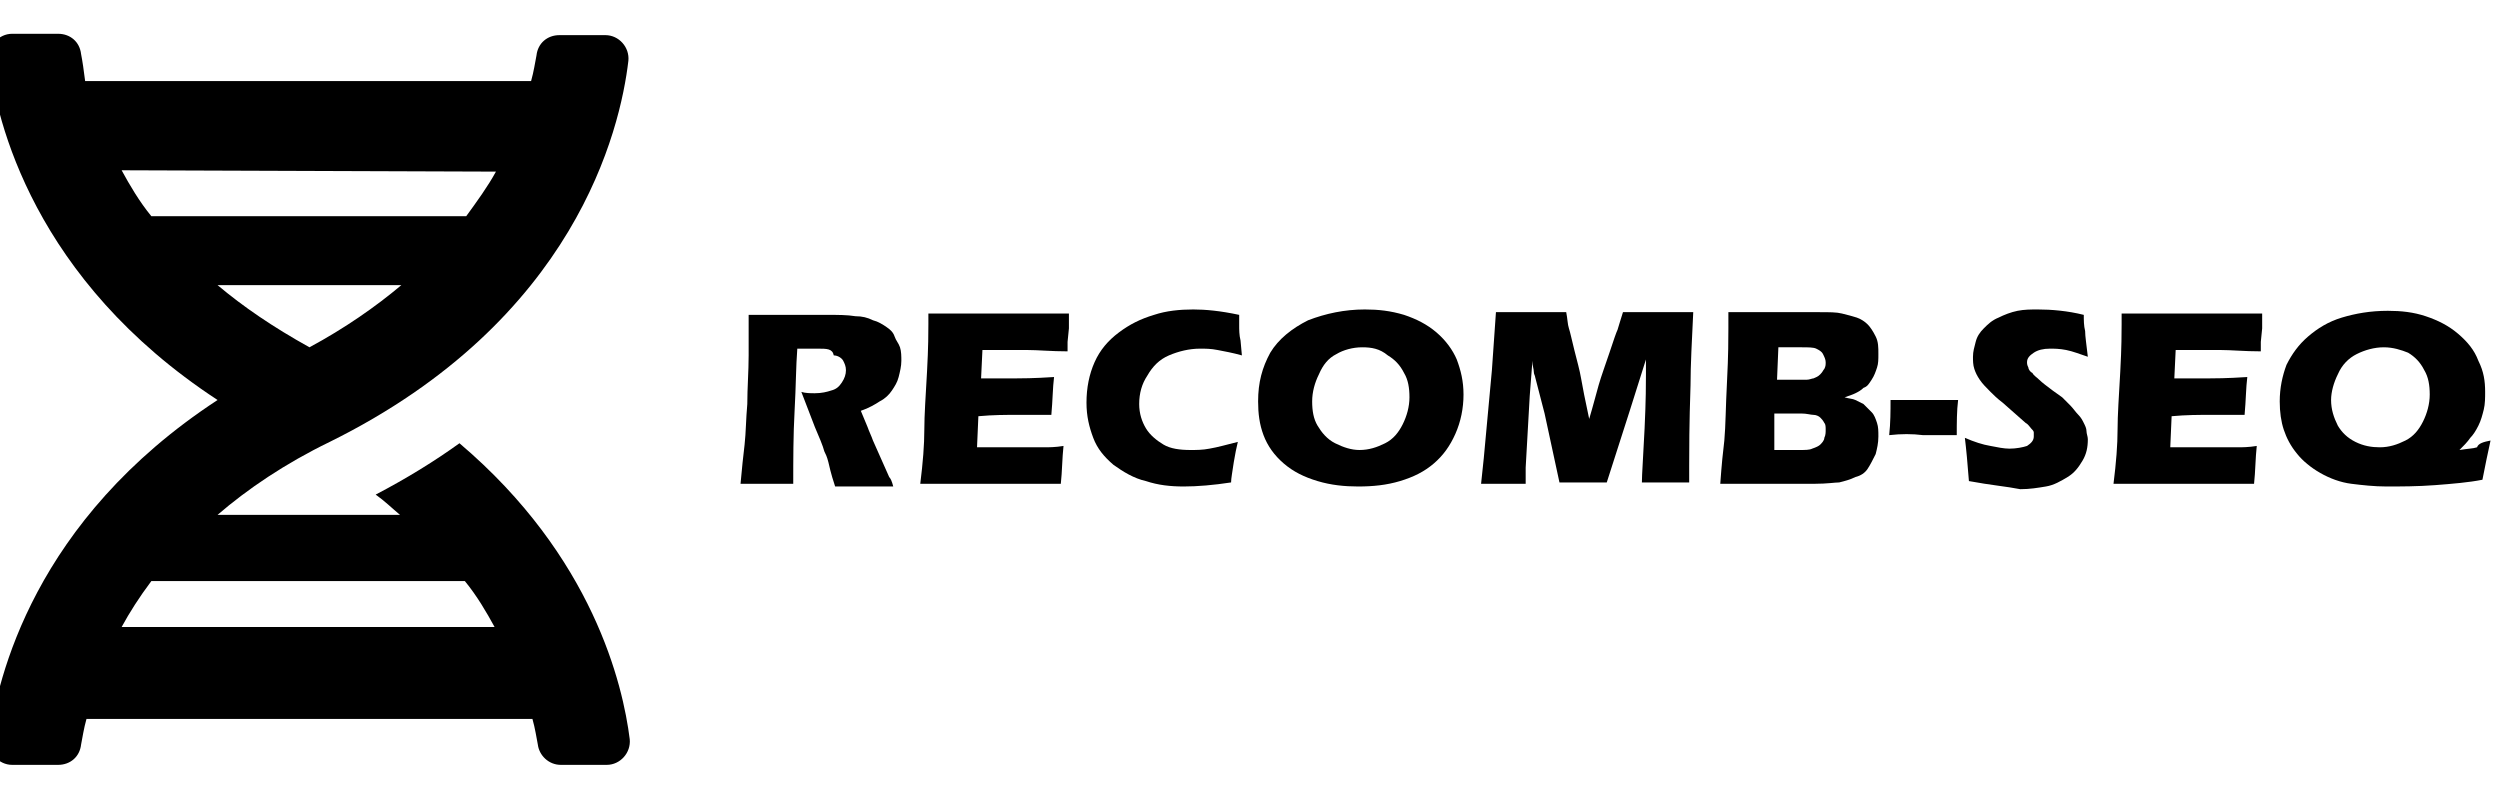
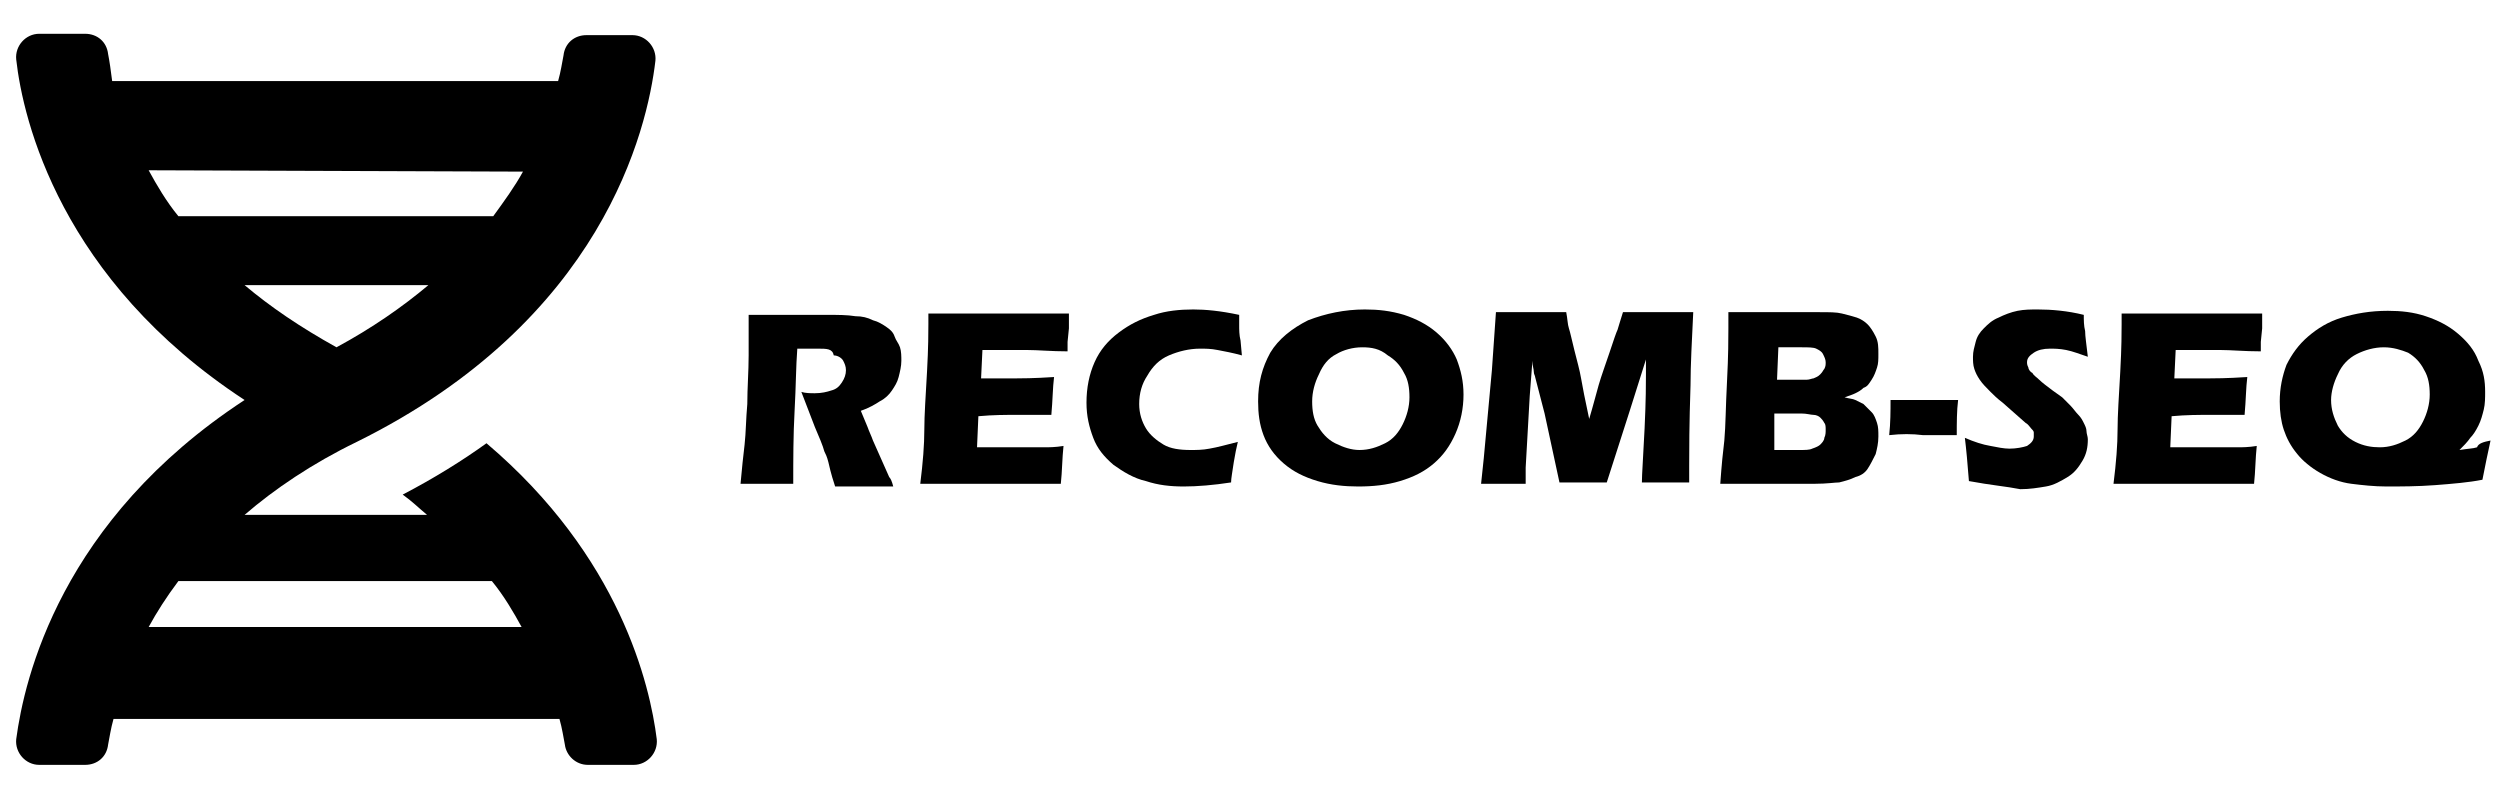
<svg xmlns="http://www.w3.org/2000/svg" version="1.1" id="Layer_1" x="0px" y="0px" width="185px" height="60px" viewBox="0 0 185 60" enable-background="new 0 0 185 60" xml:space="preserve">
+   <defs id="defs19" />
  <g id="g38">
-     <g id="g4">
-       <path d="M-0.8,54.7c-0.1,1,0.7,1.9,1.7,1.9h3.4c0.9,0,1.6-0.6,1.7-1.5c0.1-0.5,0.2-1.2,0.4-1.9h33c0.2,0.7,0.3,1.4,0.4,1.9    c0.1,0.8,0.8,1.5,1.7,1.5h3.4c1,0,1.8-0.9,1.7-1.9c-0.5-4-2.7-13.5-12.6-21.9c-1.8,1.3-3.9,2.6-6.2,3.8c0.7,0.5,1.2,1,1.8,1.5    H16.1c2.2-1.9,5-3.8,8.3-5.4c18.2-9,21.5-23.1,22.1-28.2c0.1-1-0.7-1.9-1.7-1.9h-3.4c-0.9,0-1.6,0.6-1.7,1.5    c-0.1,0.5-0.2,1.2-0.4,1.9h-33C6.2,5.2,6.1,4.5,6,4C5.9,3.1,5.2,2.5,4.3,2.5H0.9c-1,0-1.8,0.9-1.7,1.9c0.5,4.5,3.3,16.3,16.9,25.2    C2.5,38.5-0.2,50.2-0.8,54.7z M22.9,25.7c-2.7-1.5-4.9-3-6.8-4.6h13.6C27.8,22.7,25.5,24.3,22.9,25.7z M36.7,12.7    c-0.6,1.1-1.4,2.2-2.2,3.3H11.2c-0.9-1.1-1.6-2.3-2.2-3.4L36.7,12.7z M9,46.4c0.6-1.1,1.3-2.2,2.2-3.4h23.2    c0.9,1.1,1.6,2.3,2.2,3.4H9z" id="path2" />
+     <g id="g4" transform="translate(2)">
+       <path d="m -0.8,54.7 c -0.1,1 0.7,1.9 1.7,1.9 H 4.3 C 5.2,56.6 5.9,56 6,55.1 6.1,54.6 6.2,53.9 6.4,53.2 h 33 c 0.2,0.7 0.3,1.4 0.4,1.9 0.1,0.8 0.8,1.5 1.7,1.5 h 3.4 c 1,0 1.8,-0.9 1.7,-1.9 -0.5,-4 -2.7,-13.5 -12.6,-21.9 -1.8,1.3 -3.9,2.6 -6.2,3.8 0.7,0.5 1.2,1 1.8,1.5 H 16.1 c 2.2,-1.9 5,-3.8 8.3,-5.4 C 42.6,23.7 45.9,9.6 46.5,4.5 46.6,3.5 45.8,2.6 44.8,2.6 H 41.4 C 40.5,2.6 39.8,3.2 39.7,4.1 39.6,4.6 39.5,5.3 39.3,6 H 6.3 C 6.2,5.2 6.1,4.5 6,4 5.9,3.1 5.2,2.5 4.3,2.5 H 0.9 c -1,0 -1.8,0.9 -1.7,1.9 0.5,4.5 3.3,16.3 16.9,25.2 C 2.5,38.5 -0.2,50.2 -0.8,54.7 Z m 23.7,-29 c -2.7,-1.5 -4.9,-3 -6.8,-4.6 h 13.6 c -1.9,1.6 -4.2,3.2 -6.8,4.6 z m 13.8,-13 c -0.6,1.1 -1.4,2.2 -2.2,3.3 H 11.2 C 10.3,14.9 9.6,13.7 9,12.6 Z M 9,46.4 c 0.6,-1.1 1.3,-2.2 2.2,-3.4 h 23.2 c 0.9,1.1 1.6,2.3 2.2,3.4 z" id="path2" />
    </g>
    <g id="g26" transform="translate(0,10.8)">
      <path d="m 54.8,25 c 0.1,-1.1 0.2,-2.1 0.3,-2.9 0.1,-0.9 0.1,-1.9 0.2,-3 0,-1.2 0.1,-2.4 0.1,-3.6 0,-1.3 0,-2.3 0,-3 0.8,0 1.4,0 1.9,0 0.5,0 1.1,0 1.8,0 0.7,0 1.4,0 2.1,0 0.8,0 1.5,0 2.1,0.1 0.5,0 0.9,0.1 1.3,0.3 0.4,0.1 0.7,0.3 1,0.5 0.3,0.2 0.5,0.4 0.6,0.7 0.1,0.3 0.3,0.5 0.4,0.8 0.1,0.3 0.1,0.7 0.1,1 0,0.4 -0.1,0.8 -0.2,1.2 -0.1,0.4 -0.3,0.7 -0.5,1 -0.2,0.3 -0.5,0.6 -0.9,0.8 -0.3,0.2 -0.8,0.5 -1.4,0.7 l 0.5,1.2 c 0.1,0.3 0.3,0.7 0.4,1 l 1.2,2.7 c 0.1,0.1 0.2,0.3 0.3,0.7 -1,0 -1.7,0 -2.1,0 -0.4,0 -1.2,0 -2.2,0 C 61.7,24.9 61.5,24.3 61.3,23.4 61.2,23 61.1,22.8 61,22.6 60.9,22.2 60.6,21.5 60.3,20.8 l -1,-2.6 c 0.3,0.1 0.7,0.1 1,0.1 0.5,0 0.9,-0.1 1.2,-0.2 0.4,-0.1 0.6,-0.3 0.8,-0.6 0.2,-0.3 0.3,-0.6 0.3,-0.9 0,-0.3 -0.1,-0.5 -0.2,-0.7 C 62.3,15.7 62,15.5 61.7,15.5 61.6,15 61.2,15 60.5,15 c -0.2,0 -0.4,0 -0.7,0 -0.2,0 -0.5,0 -0.8,0 -0.1,1.3 -0.1,2.8 -0.2,4.6 -0.1,1.8 -0.1,3.6 -0.1,5.4 -1,0 -1.7,0 -2,0 -0.4,0 -1,0 -1.9,0 z" id="path6" />
      <path d="m 68.1,25 c 0.2,-1.6 0.3,-2.9 0.3,-4 0,-1.1 0.1,-2.5 0.2,-4.3 0.1,-1.8 0.1,-3 0.1,-3.5 v -0.8 c 1.5,0 3.2,0 5.3,0 1.9,0 3.6,0 5.1,0 v 0.3 c 0,0.1 0,0.3 0,0.8 l -0.1,1 c 0,0.2 0,0.4 0,0.7 -1.2,0 -2.2,-0.1 -3,-0.1 -0.9,0 -1.5,0 -1.8,0 -0.3,0 -0.8,0 -1.5,0 l -0.1,2.1 c 0.7,0 1.6,0 2.6,0 0.3,0 1.3,0 2.8,-0.1 -0.1,0.8 -0.1,1.7 -0.2,2.8 -1.1,0 -1.9,0 -2.5,0 -0.9,0 -1.8,0 -2.9,0.1 l -0.1,2.3 h 1.1 c 0.3,0 1,0 2,0 h 1.9 c 0.3,0 0.8,0 1.4,-0.1 -0.1,0.9 -0.1,1.9 -0.2,2.8 -1.5,0 -3.2,0 -5,0 h -4.1 z" id="path8" />
      <path d="m 91.6,21.9 c -0.1,0.4 -0.2,0.9 -0.3,1.5 -0.1,0.7 -0.2,1.2 -0.2,1.5 -1.3,0.2 -2.5,0.3 -3.5,0.3 -1,0 -1.9,-0.1 -2.8,-0.4 -0.9,-0.2 -1.7,-0.7 -2.4,-1.2 -0.7,-0.6 -1.2,-1.2 -1.5,-2 -0.3,-0.8 -0.5,-1.6 -0.5,-2.6 0,-1.1 0.2,-2.1 0.6,-3 0.4,-0.9 1,-1.6 1.8,-2.2 0.8,-0.6 1.6,-1 2.6,-1.3 0.9,-0.3 1.9,-0.4 2.9,-0.4 0.9,0 2,0.1 3.4,0.4 v 0.8 c 0,0.3 0,0.7 0.1,1.1 l 0.1,1.1 C 91.2,15.3 90.6,15.2 90.1,15.1 89.6,15 89.2,15 88.8,15 c -0.8,0 -1.6,0.2 -2.3,0.5 -0.7,0.3 -1.2,0.8 -1.6,1.5 -0.4,0.6 -0.6,1.3 -0.6,2.1 0,0.7 0.2,1.3 0.5,1.8 0.3,0.5 0.8,0.9 1.3,1.2 0.5,0.3 1.2,0.4 2,0.4 0.4,0 0.9,0 1.4,-0.1 0.6,-0.1 1.3,-0.3 2.1,-0.5 z" id="path10" />
      <path d="m 101,12.1 c 1,0 1.9,0.1 2.9,0.4 0.9,0.3 1.7,0.7 2.4,1.3 0.7,0.6 1.2,1.3 1.5,2 0.3,0.8 0.5,1.6 0.5,2.6 0,1 -0.2,2 -0.6,2.9 -0.4,0.9 -0.9,1.6 -1.6,2.2 -0.7,0.6 -1.5,1 -2.5,1.3 -1,0.3 -2,0.4 -3.1,0.4 -1,0 -2,-0.1 -3,-0.4 -1,-0.3 -1.8,-0.7 -2.5,-1.3 -0.7,-0.6 -1.2,-1.3 -1.5,-2.1 -0.3,-0.8 -0.4,-1.6 -0.4,-2.5 0,-1.4 0.3,-2.5 0.9,-3.6 0.6,-1 1.6,-1.8 2.8,-2.4 1.3,-0.5 2.7,-0.8 4.2,-0.8 z m -0.2,2.8 c -0.7,0 -1.4,0.2 -1.9,0.5 -0.6,0.3 -1,0.8 -1.3,1.5 -0.3,0.6 -0.5,1.3 -0.5,2 0,0.7 0.1,1.3 0.4,1.8 0.3,0.5 0.7,1 1.3,1.3 0.6,0.3 1.2,0.5 1.8,0.5 0.7,0 1.3,-0.2 1.9,-0.5 0.6,-0.3 1,-0.8 1.3,-1.4 0.3,-0.6 0.5,-1.3 0.5,-2 0,-0.7 -0.1,-1.3 -0.4,-1.8 -0.3,-0.6 -0.7,-1 -1.2,-1.3 -0.6,-0.5 -1.2,-0.6 -1.9,-0.6 z" id="path12" />
      <path d="m 109.6,25 0.2,-1.9 0.6,-6.5 0.3,-4.3 c 1.1,0 2,0 2.7,0 0.5,0 1.4,0 2.5,0 0.1,0.5 0.1,0.9 0.2,1.2 0.1,0.3 0.2,0.8 0.4,1.6 0.2,0.8 0.4,1.5 0.5,2.1 0.1,0.6 0.3,1.6 0.6,3 0.3,-1 0.5,-1.8 0.7,-2.5 0.2,-0.7 0.5,-1.5 0.8,-2.4 0.3,-0.9 0.5,-1.5 0.6,-1.7 0.1,-0.3 0.2,-0.7 0.4,-1.3 0.9,0 1.8,0 2.7,0 0.6,0 1.4,0 2.5,0 -0.1,2.1 -0.2,3.9 -0.2,5.4 -0.1,2.9 -0.1,4.9 -0.1,6 0,0.2 0,0.6 0,1.2 -0.8,0 -1.4,0 -1.7,0 -0.5,0 -1.1,0 -1.8,0 0,-0.6 0.1,-1.9 0.2,-4 0.1,-2.1 0.1,-3.4 0.1,-4 0,-0.3 0,-0.6 0,-1.1 l -1.2,3.8 -1.7,5.3 c -0.8,0 -1.4,0 -1.7,0 -0.4,0 -1,0 -1.8,0 l -1.1,-5.1 -0.7,-2.7 c 0,-0.1 -0.1,-0.2 -0.1,-0.4 0,-0.2 -0.1,-0.4 -0.1,-0.8 l -0.2,2.6 -0.3,5.3 V 25 c -0.9,0 -1.4,0 -1.6,0 -0.4,0 -0.9,0 -1.7,0 z" id="path14" />
      <path d="m 127.3,25 c 0.1,-1.4 0.2,-2.4 0.3,-3.2 0.1,-1.1 0.1,-2.5 0.2,-4.4 0.1,-1.9 0.1,-3.2 0.1,-3.9 0,-0.3 0,-0.7 0,-1.2 0.8,0 1.5,0 2,0 0.7,0 1.5,0 2.4,0 0.9,0 1.7,0 2.3,0 0.8,0 1.3,0 1.7,0.1 0.4,0.1 0.8,0.2 1.1,0.3 0.3,0.1 0.6,0.3 0.8,0.5 0.2,0.2 0.4,0.5 0.6,0.9 0.2,0.4 0.2,0.8 0.2,1.3 0,0.4 0,0.7 -0.1,1 -0.1,0.3 -0.2,0.6 -0.4,0.9 -0.2,0.3 -0.3,0.5 -0.6,0.6 -0.2,0.2 -0.4,0.3 -0.6,0.4 -0.2,0.1 -0.5,0.2 -0.8,0.3 0.3,0.1 0.6,0.1 0.8,0.2 0.2,0.1 0.4,0.2 0.6,0.3 0.2,0.2 0.4,0.4 0.6,0.6 0.2,0.2 0.3,0.5 0.4,0.8 0.1,0.3 0.1,0.6 0.1,1 0,0.5 -0.1,0.9 -0.2,1.3 -0.2,0.4 -0.4,0.8 -0.6,1.1 -0.2,0.3 -0.5,0.5 -0.9,0.6 -0.4,0.2 -0.8,0.3 -1.2,0.4 -0.3,0 -0.9,0.1 -1.8,0.1 -0.9,0 -1.8,0 -2.7,0 h -2.4 z m 4,-2.5 h 1.8 c 0.5,0 0.8,0 1,-0.1 0.3,-0.1 0.5,-0.2 0.6,-0.3 0.1,-0.1 0.3,-0.3 0.3,-0.5 0.1,-0.2 0.1,-0.4 0.1,-0.6 0,-0.2 0,-0.4 -0.1,-0.5 -0.1,-0.2 -0.2,-0.3 -0.3,-0.4 -0.1,-0.1 -0.3,-0.2 -0.5,-0.2 -0.2,0 -0.5,-0.1 -0.9,-0.1 h -2 z m 0.2,-5.2 h 1.3 c 0.4,0 0.7,0 0.9,0 0.2,0 0.4,-0.1 0.5,-0.1 0.2,-0.1 0.3,-0.1 0.5,-0.3 0.2,-0.2 0.2,-0.3 0.3,-0.4 0.1,-0.2 0.1,-0.3 0.1,-0.5 0,-0.2 -0.1,-0.4 -0.2,-0.6 -0.1,-0.2 -0.3,-0.3 -0.5,-0.4 -0.2,-0.1 -0.6,-0.1 -1.1,-0.1 h -1.7 z" id="path16" />
      <path d="m 139.8,21.4 c 0.1,-0.9 0.1,-1.8 0.1,-2.6 0.9,0 1.7,0 2.5,0 0.8,0 1.6,0 2.5,0 -0.1,0.8 -0.1,1.7 -0.1,2.6 -0.9,0 -1.7,0 -2.5,0 -0.8,-0.1 -1.6,-0.1 -2.5,0 z" id="path18" />
      <path d="m 145.7,24.8 c -0.1,-1.3 -0.2,-2.4 -0.3,-3.2 0.7,0.3 1.3,0.5 1.9,0.6 0.5,0.1 1,0.2 1.4,0.2 0.5,0 1,-0.1 1.3,-0.2 0.3,-0.2 0.5,-0.4 0.5,-0.7 0,-0.1 0,-0.2 0,-0.3 0,-0.1 -0.1,-0.2 -0.2,-0.3 -0.1,-0.1 -0.2,-0.3 -0.4,-0.4 L 148.2,19 c -0.4,-0.3 -0.7,-0.6 -0.9,-0.8 -0.3,-0.3 -0.6,-0.6 -0.8,-0.9 -0.2,-0.3 -0.3,-0.5 -0.4,-0.8 -0.1,-0.3 -0.1,-0.6 -0.1,-0.9 0,-0.4 0.1,-0.7 0.2,-1.1 0.1,-0.4 0.3,-0.7 0.6,-1 0.3,-0.3 0.6,-0.6 1.1,-0.8 0.4,-0.2 0.9,-0.4 1.4,-0.5 0.5,-0.1 1,-0.1 1.5,-0.1 1,0 2.2,0.1 3.4,0.4 0,0.4 0,0.8 0.1,1.2 0,0.4 0.1,1 0.2,1.9 -0.6,-0.2 -1.1,-0.4 -1.6,-0.5 C 152.4,15 152,15 151.7,15 c -0.5,0 -0.9,0.1 -1.2,0.3 -0.3,0.2 -0.5,0.4 -0.5,0.7 0,0.1 0,0.2 0.1,0.4 0,0.1 0.1,0.3 0.3,0.4 0.1,0.2 0.3,0.3 0.5,0.5 0.2,0.2 0.6,0.5 1,0.8 l 0.7,0.5 c 0.2,0.2 0.4,0.4 0.6,0.6 0.2,0.2 0.4,0.5 0.6,0.7 0.2,0.2 0.3,0.4 0.4,0.6 0.1,0.2 0.2,0.4 0.2,0.6 0,0.2 0.1,0.4 0.1,0.6 0,0.6 -0.1,1.1 -0.4,1.6 -0.3,0.5 -0.6,0.9 -1.1,1.2 -0.5,0.3 -1,0.6 -1.6,0.7 -0.6,0.1 -1.2,0.2 -1.9,0.2 -1,-0.2 -2.2,-0.3 -3.8,-0.6 z" id="path20" />
      <path d="m 156.4,25 c 0.2,-1.6 0.3,-2.9 0.3,-4 0,-1.1 0.1,-2.5 0.2,-4.3 0.1,-1.8 0.1,-3 0.1,-3.5 v -0.8 c 1.5,0 3.2,0 5.3,0 1.9,0 3.6,0 5.1,0 v 0.3 c 0,0.1 0,0.3 0,0.8 l -0.1,1 c 0,0.2 0,0.4 0,0.7 -1.2,0 -2.2,-0.1 -3,-0.1 -0.9,0 -1.5,0 -1.8,0 -0.3,0 -0.8,0 -1.5,0 l -0.1,2.1 c 0.7,0 1.6,0 2.6,0 0.3,0 1.3,0 2.8,-0.1 -0.1,0.8 -0.1,1.7 -0.2,2.8 -1.1,0 -1.9,0 -2.5,0 -0.9,0 -1.8,0 -2.9,0.1 l -0.1,2.3 h 1.1 c 0.3,0 1,0 2,0 h 1.9 c 0.3,0 0.8,0 1.4,-0.1 -0.1,0.9 -0.1,1.9 -0.2,2.8 -1.5,0 -3.2,0 -5,0 h -4.1 z" id="path22" />
      <path d="m 184.3,21.8 c -0.1,0.5 -0.2,0.9 -0.3,1.4 l -0.3,1.5 c -1,0.2 -2.2,0.3 -3.5,0.4 -1.3,0.1 -2.6,0.1 -3.6,0.1 -0.9,0 -1.8,-0.1 -2.6,-0.2 -0.8,-0.1 -1.6,-0.4 -2.3,-0.8 -0.7,-0.4 -1.3,-0.9 -1.7,-1.4 -0.5,-0.6 -0.8,-1.2 -1,-1.8 -0.2,-0.6 -0.3,-1.3 -0.3,-2.1 0,-1 0.2,-1.9 0.5,-2.7 0.4,-0.8 0.9,-1.5 1.6,-2.1 0.7,-0.6 1.5,-1.1 2.5,-1.4 1,-0.3 2.1,-0.5 3.4,-0.5 1,0 1.9,0.1 2.8,0.4 0.9,0.3 1.7,0.7 2.4,1.3 0.7,0.6 1.2,1.2 1.5,2 0.4,0.8 0.5,1.5 0.5,2.3 0,0.4 0,0.9 -0.1,1.3 -0.1,0.4 -0.2,0.8 -0.4,1.2 -0.2,0.4 -0.4,0.7 -0.6,0.9 -0.2,0.3 -0.5,0.6 -0.8,0.9 0.6,-0.1 1,-0.1 1.3,-0.2 0.1,-0.3 0.5,-0.4 1,-0.5 z m -7.9,-6.9 c -0.7,0 -1.4,0.2 -2,0.5 -0.6,0.3 -1.1,0.8 -1.4,1.5 -0.3,0.6 -0.5,1.3 -0.5,1.9 0,0.7 0.2,1.3 0.5,1.9 0.3,0.5 0.7,0.9 1.3,1.2 0.6,0.3 1.2,0.4 1.8,0.4 0.7,0 1.3,-0.2 1.9,-0.5 0.6,-0.3 1,-0.8 1.3,-1.4 0.3,-0.6 0.5,-1.3 0.5,-2 0,-0.7 -0.1,-1.3 -0.4,-1.8 -0.3,-0.6 -0.7,-1 -1.2,-1.3 -0.5,-0.2 -1.1,-0.4 -1.8,-0.4 z" id="path24" />
    </g>
  </g>
</svg>
